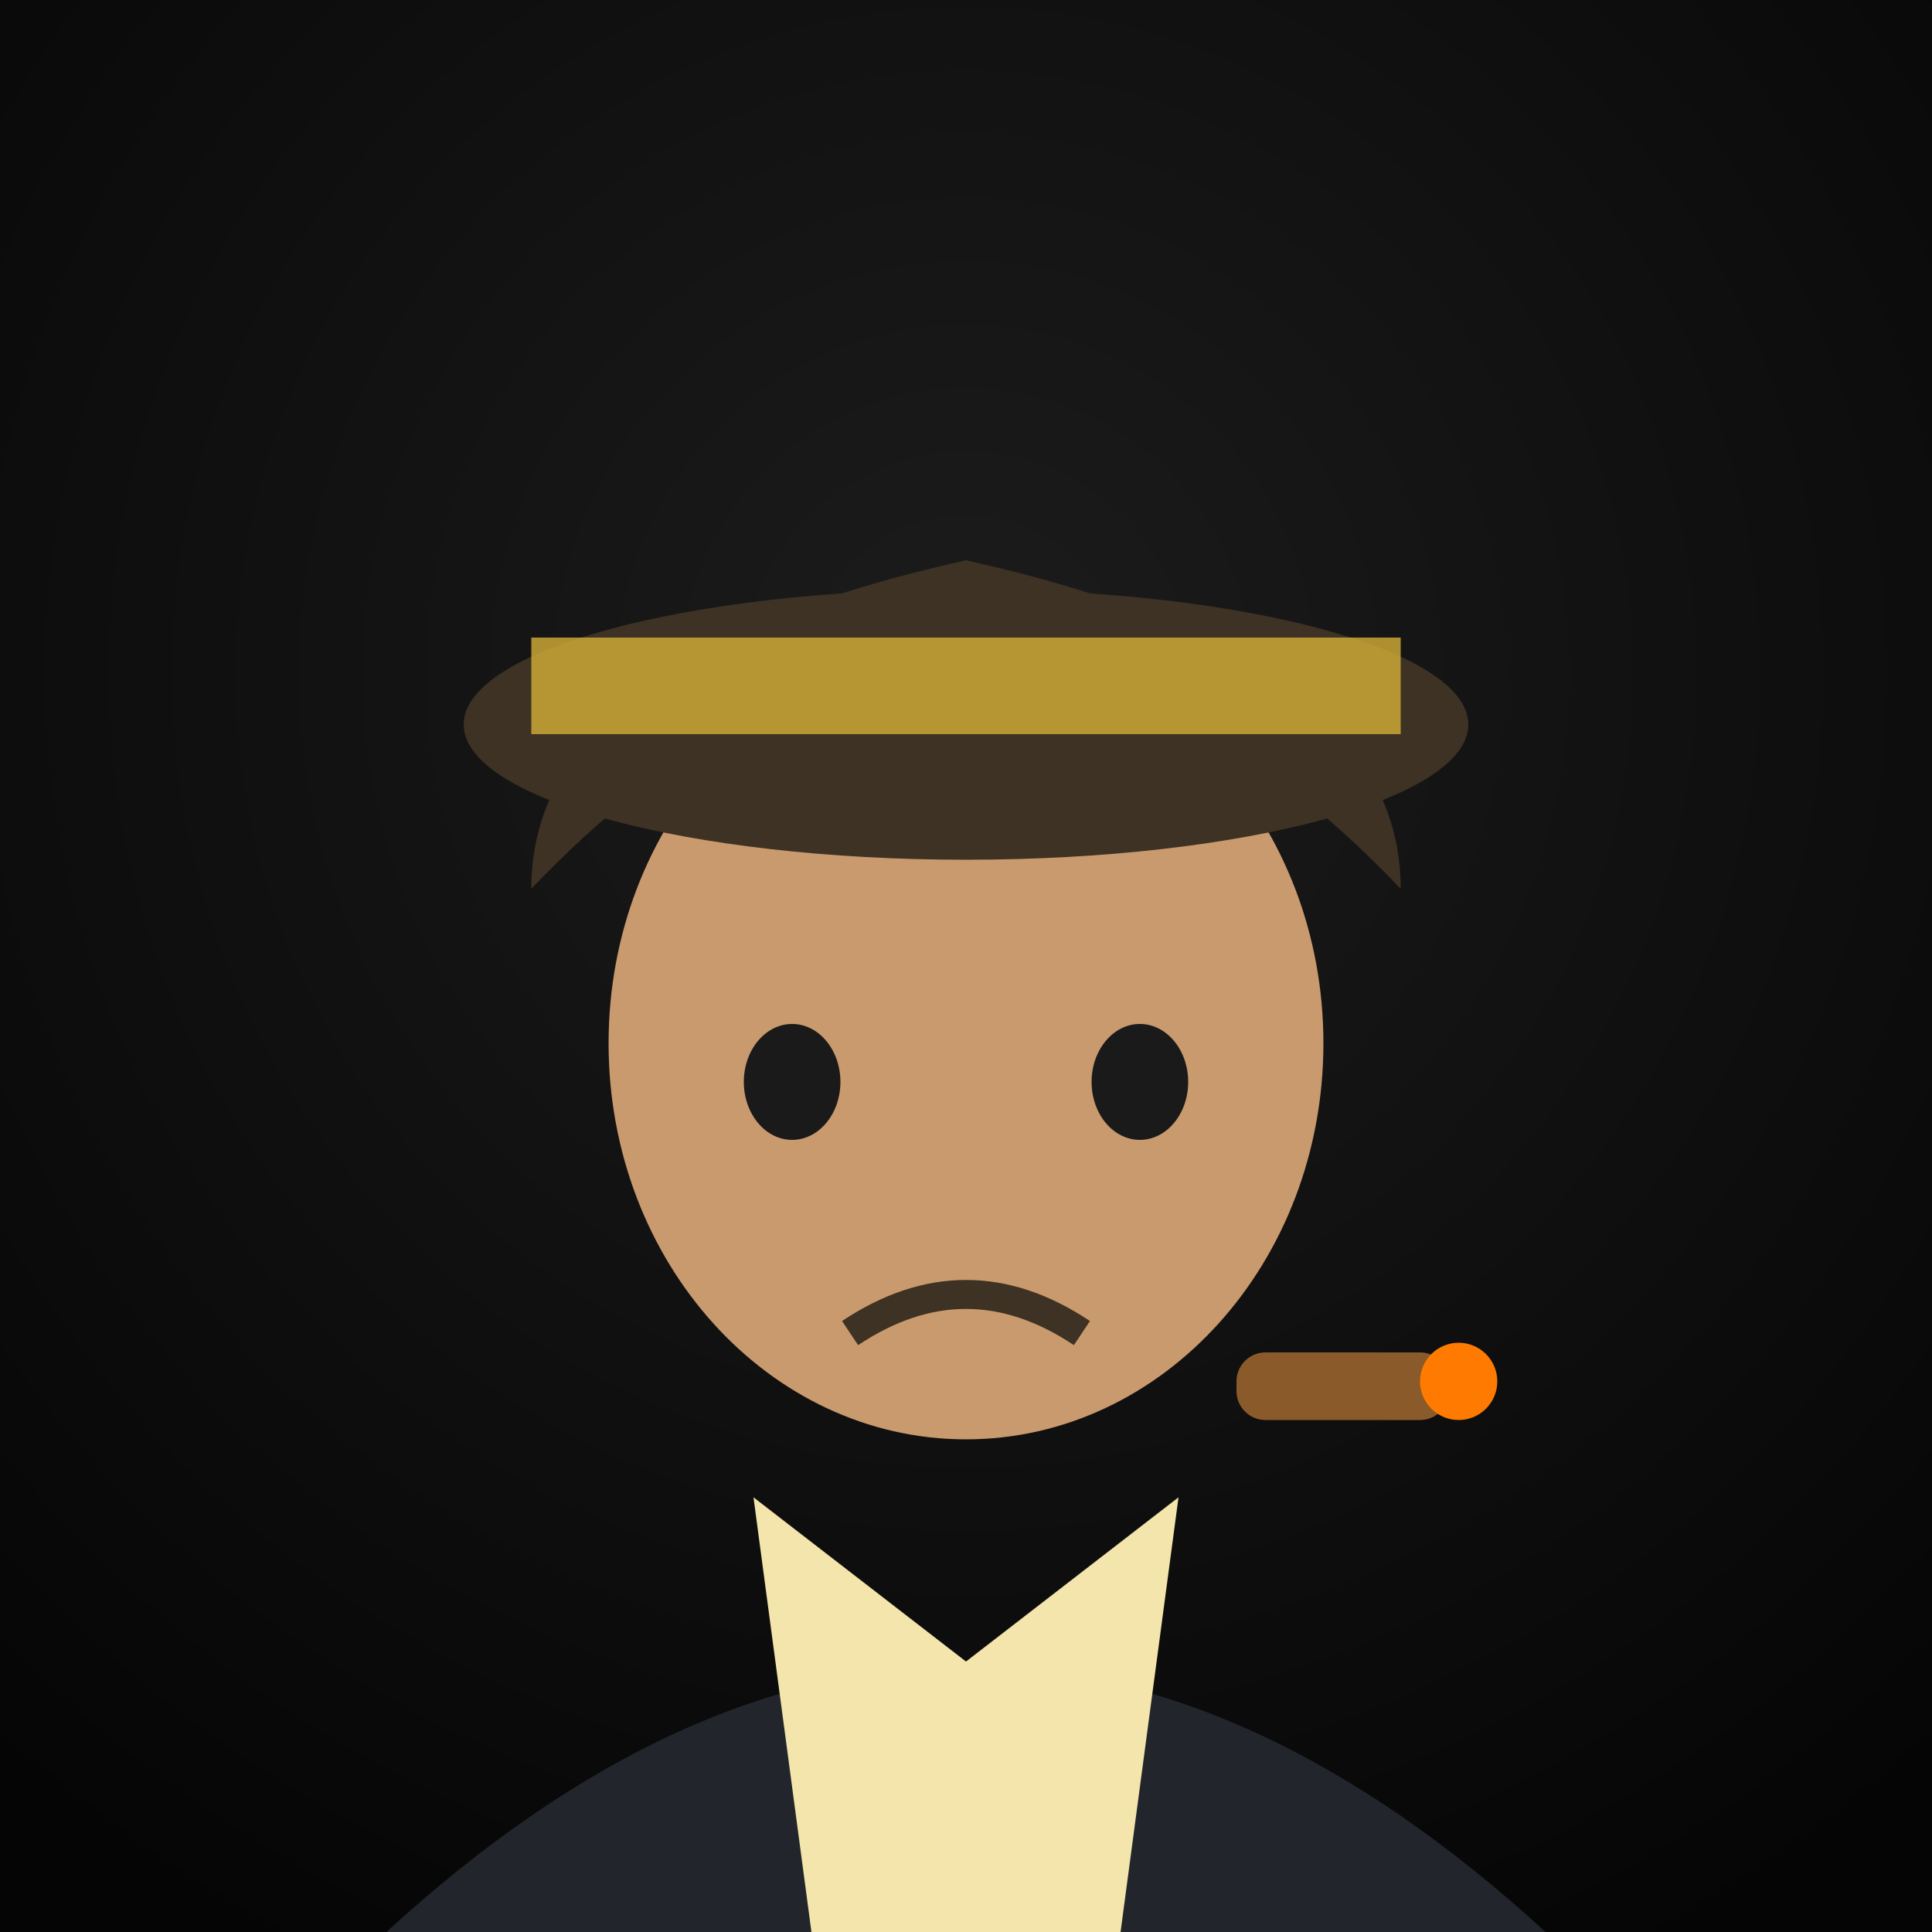
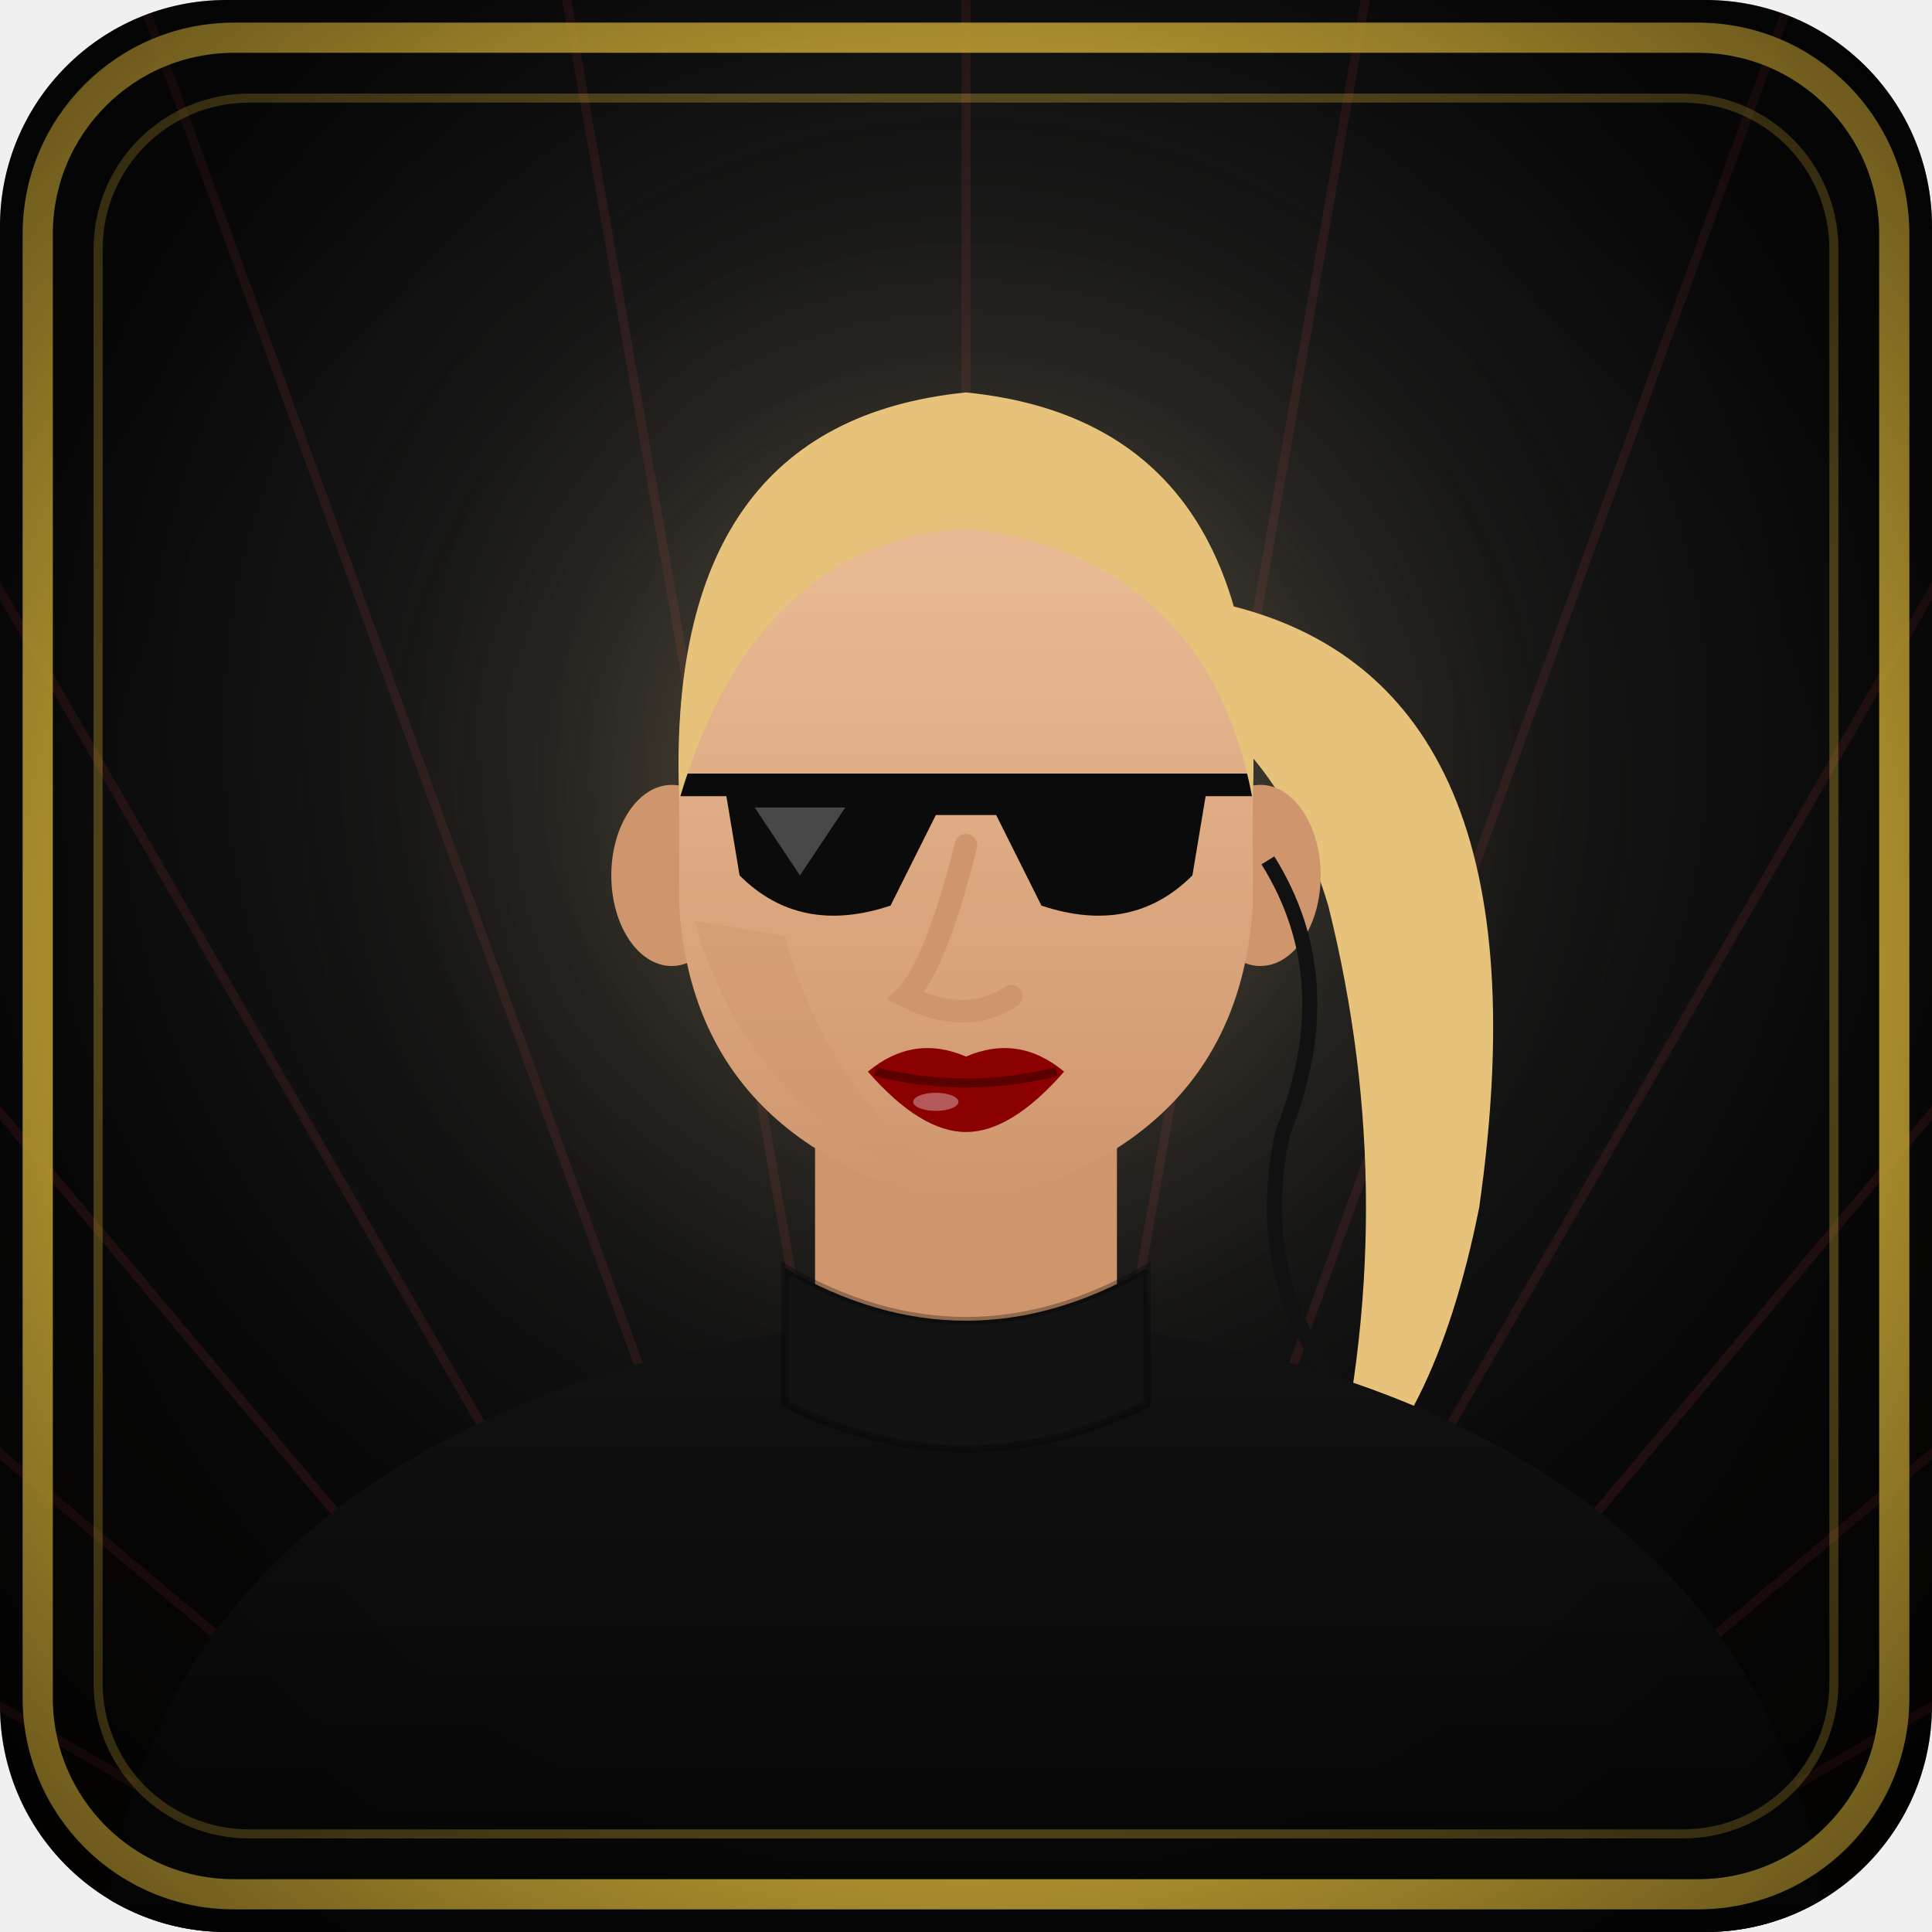
- <svg xmlns="http://www.w3.org/2000/svg" viewBox="0 0 200 200">
+ <svg xmlns="http://www.w3.org/2000/svg" viewBox="0 0 256 256" width="256" height="256">
  <defs>
-     <radialGradient id="bg15" cx="50%" cy="35%" r="75%">
-       <stop offset="0%" stop-color="#1c1c1c" />
-       <stop offset="100%" stop-color="#050505" />
+     <clipPath id="a15clip">
+       <rect width="256" height="256" rx="30" />
+     </clipPath>
+     <radialGradient id="a15bg" cx="50%" cy="38%" r="75%">
+       <stop offset="0" stop-color="#2a2a2a" />
+       <stop offset="0.65" stop-color="#080808" />
+       <stop offset="1" stop-color="#050302" />
+     </radialGradient>
+     <radialGradient id="a15halo" cx="50%" cy="50%" r="50%">
+       <stop offset="0" stop-color="rgba(255,220,150,0.35)" />
+       <stop offset="1" stop-color="rgba(0,0,0,0)" />
+     </radialGradient>
+     <linearGradient id="a15skin" x1="0" y1="0" x2="0" y2="1">
+       <stop offset="0" stop-color="#eec09a" />
+       <stop offset="1" stop-color="#cf966d" />
+     </linearGradient>
+     <linearGradient id="a15suit" x1="0" y1="0" x2="0" y2="1">
+       <stop offset="0" stop-color="#121212" />
+       <stop offset="1" stop-color="#050505" />
+     </linearGradient>
+     <radialGradient id="a15vig" cx="50%" cy="50%" r="72%">
+       <stop offset="0.6" stop-color="rgba(0,0,0,0)" />
+       <stop offset="1" stop-color="rgba(0,0,0,0.55)" />
    </radialGradient>
  </defs>
-   <rect width="200" height="200" fill="url(#bg15)" />
-   <path d="M40 200 Q100 145 160 200 Z" fill="#22252b" />
-   <path d="M78 155 L100 172 L122 155 L116 200 L84 200 Z" fill="#f3e5ab" />
-   <ellipse cx="100" cy="108" rx="37" ry="41" fill="#c99a6e" />
-   <path d="M55 92 Q100 45 145 92 Q145 68 100 58 Q55 68 55 92 Z" fill="#3d3223" />
-   <ellipse cx="100" cy="75" rx="52" ry="14" fill="#3d3223" />
-   <rect x="55" y="66" width="90" height="10" fill="#d4af37" opacity="0.8" />
-   <ellipse cx="82" cy="112" rx="5" ry="6" fill="#1a1a1a" />
-   <ellipse cx="118" cy="112" rx="5" ry="6" fill="#1a1a1a" />
-   <path d="M88 138 Q100 130 112 138" stroke="#3d3223" stroke-width="3" fill="none" />
-   <rect x="128" y="140" width="22" height="7" rx="3" fill="#8b5a2b" />
-   <circle cx="151" cy="143" r="4" fill="#ff7a00" />
+   <g clip-path="url(#a15clip)">
+     <rect width="256" height="256" fill="url(#a15bg)" />
+     <path d="M128 300 L503.877 163.192" stroke="#ff4d4d" stroke-width="1.2" opacity="0.10" />
+     <path d="M128 300 L474.41 100" stroke="#ff4d4d" stroke-width="1.2" opacity="0.10" />
+     <path d="M128 300 L434.418 42.885" stroke="#ff4d4d" stroke-width="1.2" opacity="0.10" />
+     <path d="M128 300 L385.115 -6.418" stroke="#ff4d4d" stroke-width="1.2" opacity="0.10" />
+     <path d="M128 300 L328 -46.41" stroke="#ff4d4d" stroke-width="1.2" opacity="0.10" />
+     <path d="M128 300 L264.808 -75.877" stroke="#ff4d4d" stroke-width="1.2" opacity="0.10" />
+     <path d="M128 300 L197.459 -93.923" stroke="#ff4d4d" stroke-width="1.2" opacity="0.10" />
+     <path d="M128 300 L128 -100.0" stroke="#ff4d4d" stroke-width="1.2" opacity="0.10" />
+     <path d="M128 300 L58.541 -93.923" stroke="#ff4d4d" stroke-width="1.2" opacity="0.10" />
+     <path d="M128 300 L-8.808 -75.877" stroke="#ff4d4d" stroke-width="1.2" opacity="0.10" />
+     <path d="M128 300 L-72 -46.41" stroke="#ff4d4d" stroke-width="1.2" opacity="0.10" />
+     <path d="M128 300 L-129.115 -6.418" stroke="#ff4d4d" stroke-width="1.2" opacity="0.10" />
+     <path d="M128 300 L-178.418 42.885" stroke="#ff4d4d" stroke-width="1.2" opacity="0.10" />
+     <path d="M128 300 L-218.41 100" stroke="#ff4d4d" stroke-width="1.2" opacity="0.10" />
+     <path d="M128 300 L-247.877 163.192" stroke="#ff4d4d" stroke-width="1.2" opacity="0.10" />
+     <circle cx="128" cy="105" r="95" fill="url(#a15halo)" />
+     <path d="M162 80 Q206 90 196 160 Q190 190 176 200 Q186 160 176 120 Q170 100 156 92 Z" fill="#e6c27a" />
+     <path d="M108 140 L108 182 Q128 194 148 182 L148 140 Z" fill="#cf966d" />
+     <path d="M14 256 C18 206 62 182 108 176 L148 176 C194 182 238 206 242 256 Z" fill="url(#a15suit)" />
+     <path d="M104 168 Q128 182 152 168 L152 186 Q128 198 104 186 Z" fill="#121212" stroke="#000" stroke-opacity="0.3" />
+     <ellipse cx="89" cy="116" rx="8" ry="12" fill="#cf966d" />
+     <ellipse cx="167" cy="116" rx="8" ry="12" fill="#cf966d" />
+     <path d="M90 100 Q90 58 128 58 Q166 58 166 100 L166 120 Q164 152 128 160 Q92 152 90 120 Z" fill="url(#a15skin)" />
+     <path d="M92 122 Q100 150 128 158 Q110 146 104 124 Z" fill="#cf966d" opacity="0.45" />
+     <path d="M96 104 L160 104 L158 116 Q150 124 138 120 L132 108 L124 108 L118 120 Q106 124 98 116 Z" fill="#0b0b0b" />
+     <path d="M100 107 L112 107 L106 116 Z" fill="#fff" opacity="0.25" />
+     <path d="M90 104 L166 104" stroke="#0b0b0b" stroke-width="3" />
+     <path d="M128 112 Q124 128 120 132 Q128 136 134 132" stroke="#cf966d" stroke-width="3" fill="none" stroke-linecap="round" />
+     <path d="M115 142 Q121 137 128 140 Q135 137 141 142 Q134 150 128 150 Q122 150 115 142 Z" fill="#8b0000" />
+     <path d="M116 142 Q128 145 140 142" stroke="#000" stroke-opacity="0.35" stroke-width="1.2" fill="none" />
+     <ellipse cx="124" cy="146" rx="3" ry="1.2" fill="#fff" opacity="0.35" />
+     <path d="M90 106 Q88 56 128 52 Q168 56 166 106 Q160 74 128 70 Q100 72 90 106 Z" fill="#e6c27a" />
+     <path d="M168 114 Q178 130 170 150 Q166 168 176 182" stroke="#111" stroke-width="2" fill="none" />
+     <rect x="5" y="5" width="246" height="246" rx="26" fill="none" stroke="#d4af37" stroke-width="4" opacity="0.85" />
+     <rect x="13" y="13" width="230" height="230" rx="20" fill="none" stroke="#d4af37" stroke-width="1.2" opacity="0.35" />
+     <rect width="256" height="256" rx="30" fill="url(#a15vig)" />
+   </g>
</svg>
